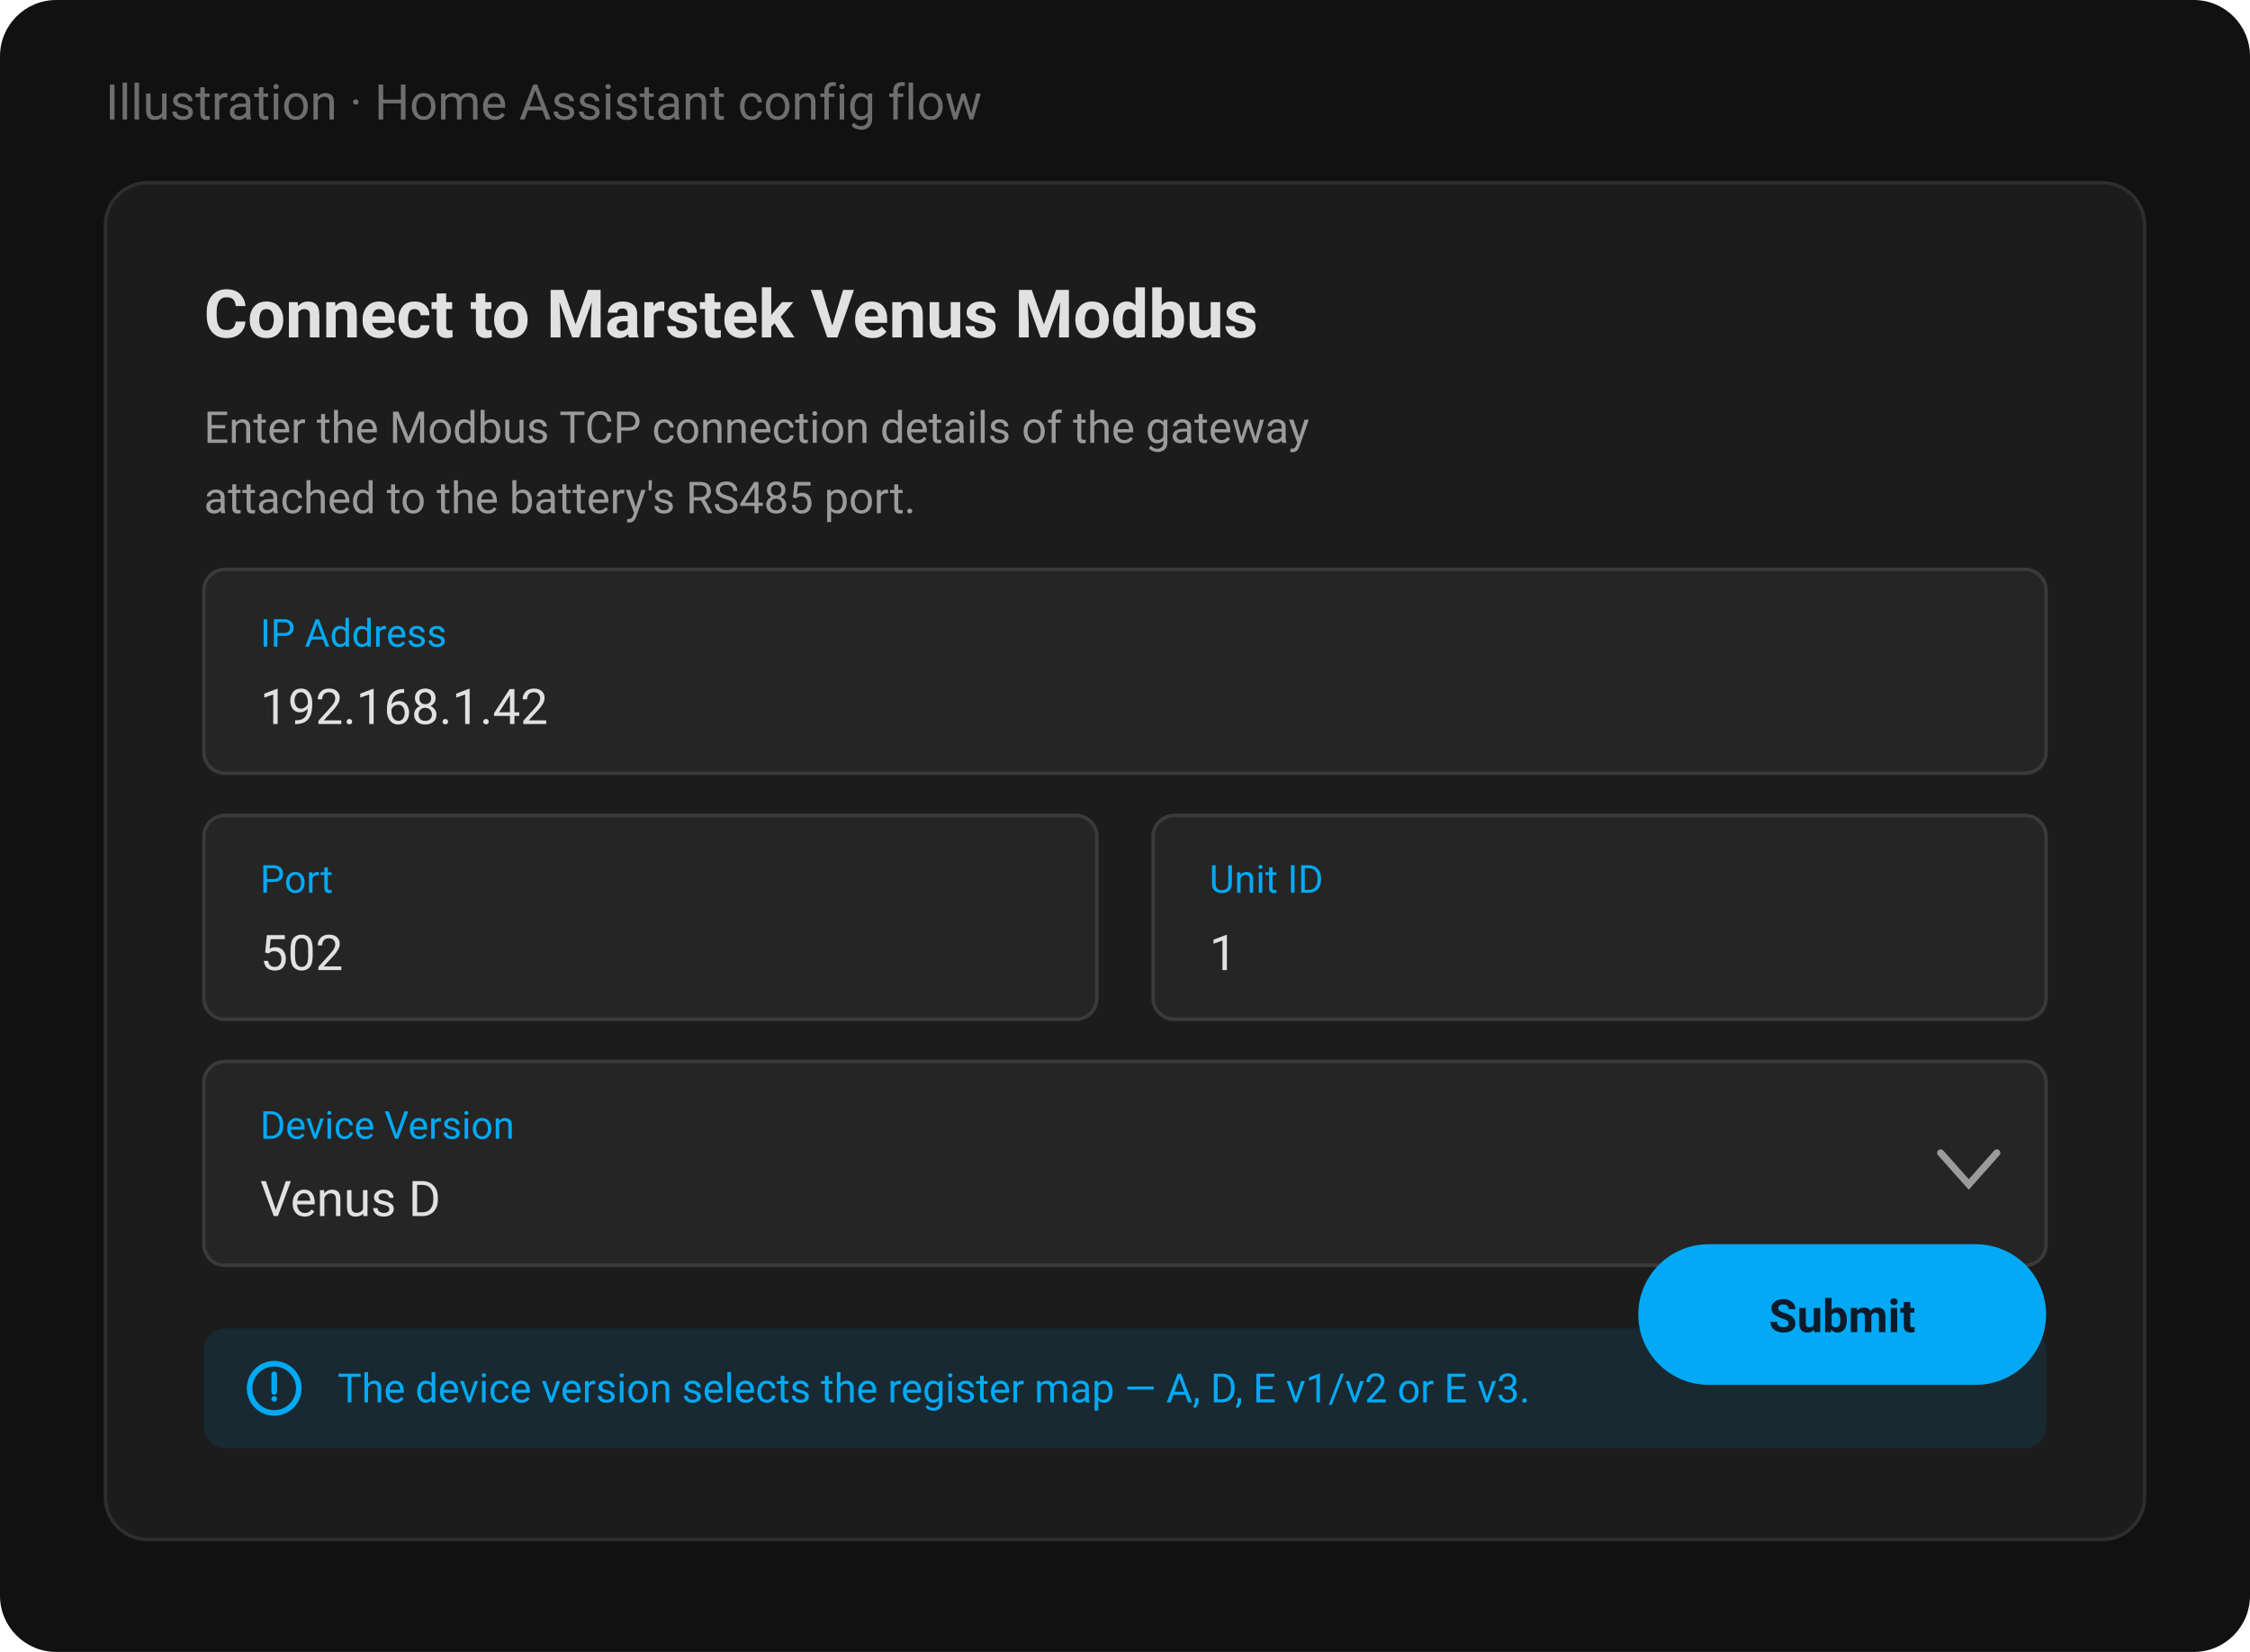
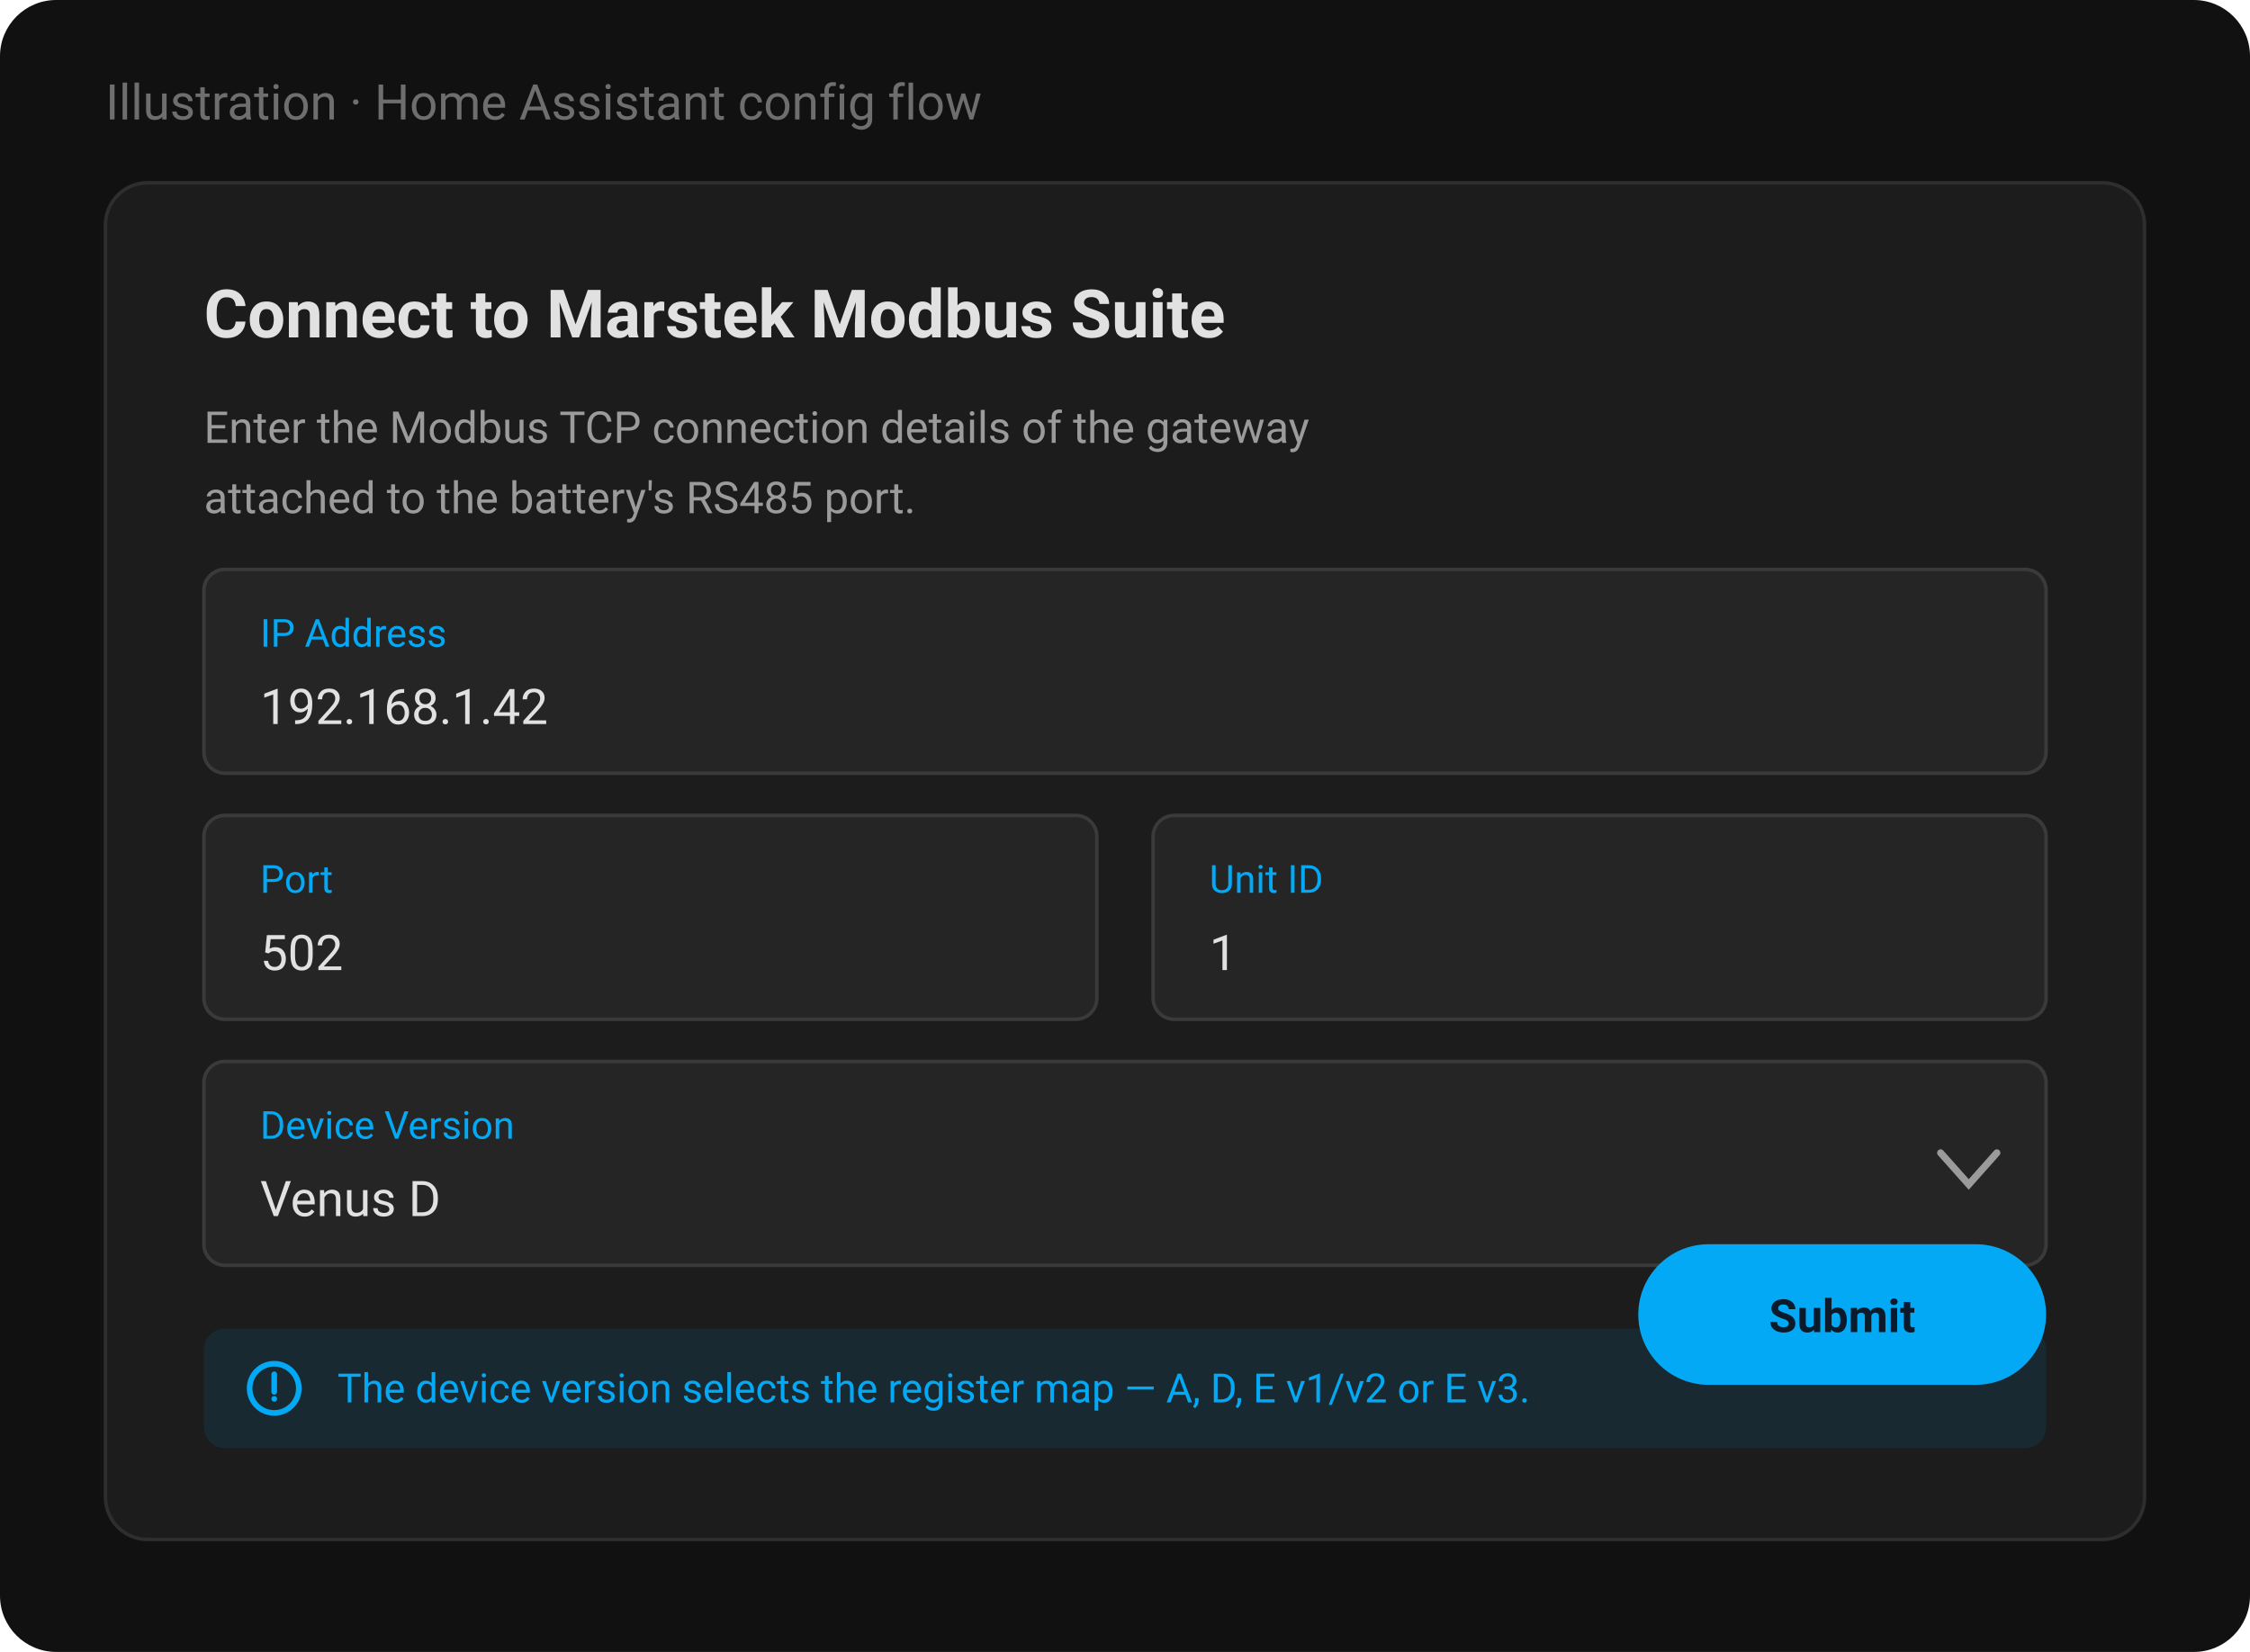
- <svg xmlns="http://www.w3.org/2000/svg" viewBox="0 0 640 470" width="640" height="470" role="img" aria-label="Connect to Marstek Venus Modbus">
+ <svg xmlns="http://www.w3.org/2000/svg" viewBox="0 0 640 470" width="640" height="470" role="img" aria-label="Connect to Marstek Modbus Suite">
  <rect width="640" height="470" rx="16" fill="#111111" />
  <text x="30" y="34" font-family="-apple-system,BlinkMacSystemFont,'Segoe UI',Roboto,Helvetica,Arial,sans-serif" font-size="14" font-weight="400" fill="#6E6E6E">Illustration · Home Assistant config flow</text>
  <rect x="30" y="52" width="580" height="386" rx="12" fill="#1C1C1C" stroke="#2E2E2E" stroke-width="1" />
-   <text x="58" y="96" font-family="-apple-system,BlinkMacSystemFont,'Segoe UI',Roboto,Helvetica,Arial,sans-serif" font-size="19" font-weight="600" fill="#E1E1E1">Connect to Marstek Venus Modbus</text>
+   <text x="58" y="96" font-family="-apple-system,BlinkMacSystemFont,'Segoe UI',Roboto,Helvetica,Arial,sans-serif" font-size="19" font-weight="600" fill="#E1E1E1">Connect to Marstek Modbus Suite</text>
  <text x="58" y="126" font-family="-apple-system,BlinkMacSystemFont,'Segoe UI',Roboto,Helvetica,Arial,sans-serif" font-size="12.5" font-weight="400" fill="#9B9B9B">Enter the Modbus TCP connection details of the gateway</text>
  <text x="58" y="146" font-family="-apple-system,BlinkMacSystemFont,'Segoe UI',Roboto,Helvetica,Arial,sans-serif" font-size="12.5" font-weight="400" fill="#9B9B9B">attached to the battery's RS485 port.</text>
  <rect x="58" y="162" width="524" height="58" rx="6" fill="#252525" stroke="#3A3A3A" stroke-width="1" />
  <text x="74" y="184" font-family="-apple-system,BlinkMacSystemFont,'Segoe UI',Roboto,Helvetica,Arial,sans-serif" font-size="11" font-weight="400" fill="#03A9F4">IP Address</text>
  <text x="74" y="206" font-family="-apple-system,BlinkMacSystemFont,'Segoe UI',Roboto,Helvetica,Arial,sans-serif" font-size="14" font-weight="400" fill="#E1E1E1">192.168.1.42</text>
  <rect x="58" y="232" width="254.0" height="58" rx="6" fill="#252525" stroke="#3A3A3A" stroke-width="1" />
  <text x="74" y="254" font-family="-apple-system,BlinkMacSystemFont,'Segoe UI',Roboto,Helvetica,Arial,sans-serif" font-size="11" font-weight="400" fill="#03A9F4">Port</text>
  <text x="74" y="276" font-family="-apple-system,BlinkMacSystemFont,'Segoe UI',Roboto,Helvetica,Arial,sans-serif" font-size="14" font-weight="400" fill="#E1E1E1">502</text>
  <rect x="328.0" y="232" width="254.0" height="58" rx="6" fill="#252525" stroke="#3A3A3A" stroke-width="1" />
  <text x="344.0" y="254" font-family="-apple-system,BlinkMacSystemFont,'Segoe UI',Roboto,Helvetica,Arial,sans-serif" font-size="11" font-weight="400" fill="#03A9F4">Unit ID</text>
  <text x="344.0" y="276" font-family="-apple-system,BlinkMacSystemFont,'Segoe UI',Roboto,Helvetica,Arial,sans-serif" font-size="14" font-weight="400" fill="#E1E1E1">1</text>
  <rect x="58" y="302" width="524" height="58" rx="6" fill="#252525" stroke="#3A3A3A" stroke-width="1" />
  <text x="74" y="324" font-family="-apple-system,BlinkMacSystemFont,'Segoe UI',Roboto,Helvetica,Arial,sans-serif" font-size="11" font-weight="400" fill="#03A9F4">Device Version</text>
  <text x="74" y="346" font-family="-apple-system,BlinkMacSystemFont,'Segoe UI',Roboto,Helvetica,Arial,sans-serif" font-size="14" font-weight="400" fill="#E1E1E1">Venus D</text>
  <path d="M552 328.0l8 9 8-9" stroke="#9B9B9B" stroke-width="2" fill="none" stroke-linecap="round" />
  <rect x="58" y="378" width="524" height="34" rx="6" fill="#03A9F4" fill-opacity="0.1" />
  <circle cx="78" cy="395.0" r="7" fill="none" stroke="#03A9F4" stroke-width="1.6" />
  <path d="M78 391.0v5M78 398.0h.01" stroke="#03A9F4" stroke-width="1.6" stroke-linecap="round" />
  <text x="96" y="399.0" font-family="-apple-system,BlinkMacSystemFont,'Segoe UI',Roboto,Helvetica,Arial,sans-serif" font-size="11.5" font-weight="400" fill="#03A9F4">The device version selects the register map — A, D, E v1/v2 or E v3.</text>
  <rect x="466" y="354" width="116" height="40" rx="20.0" fill="#03A9F4" />
  <text x="524.0" y="379.0" font-family="-apple-system,BlinkMacSystemFont,'Segoe UI',Roboto,Helvetica,Arial,sans-serif" font-size="13" font-weight="600" fill="#0B1B2B" text-anchor="middle">Submit</text>
</svg>
